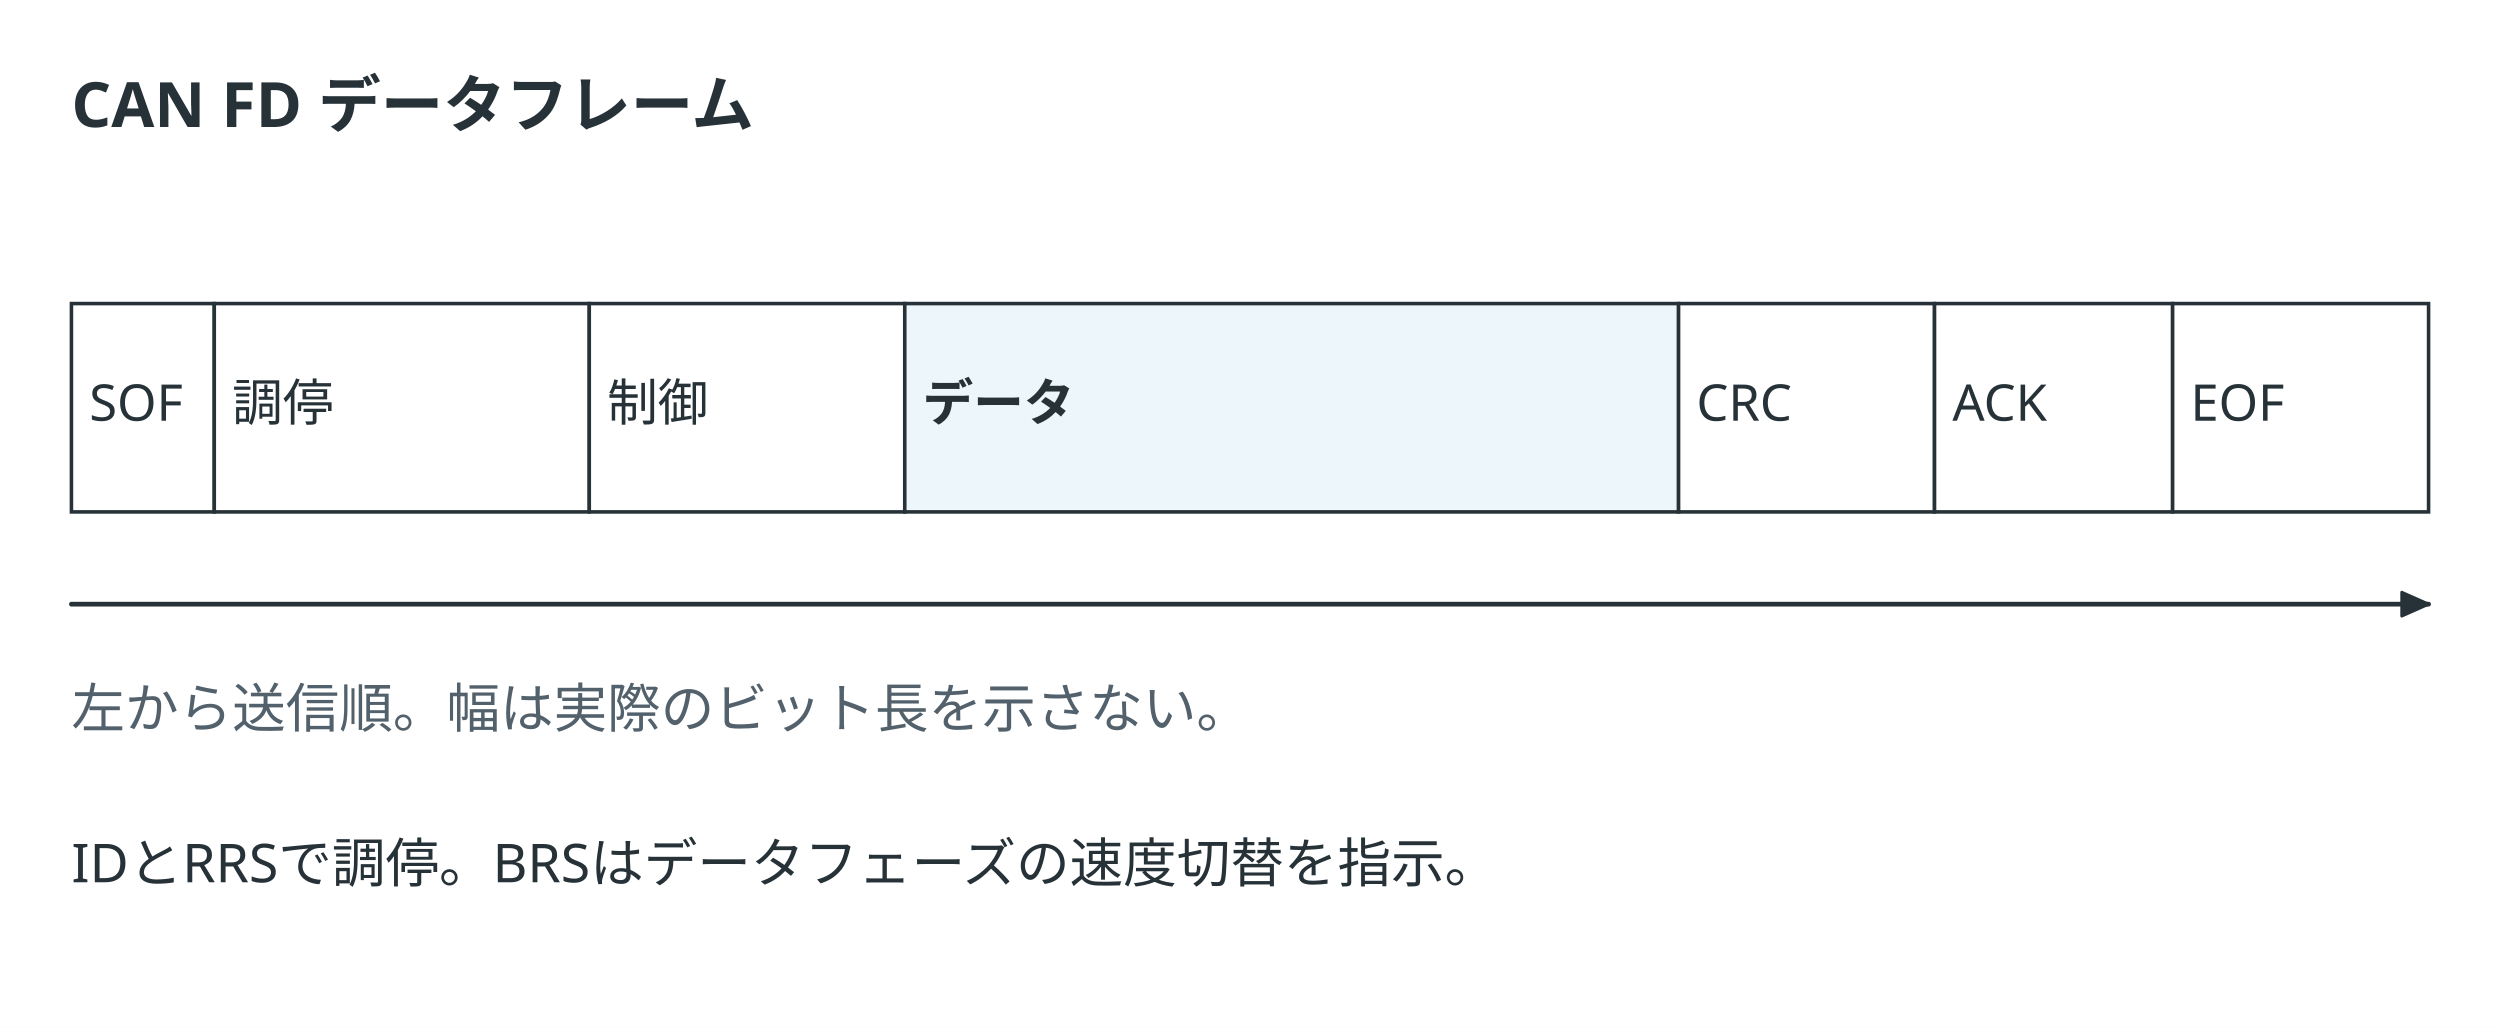
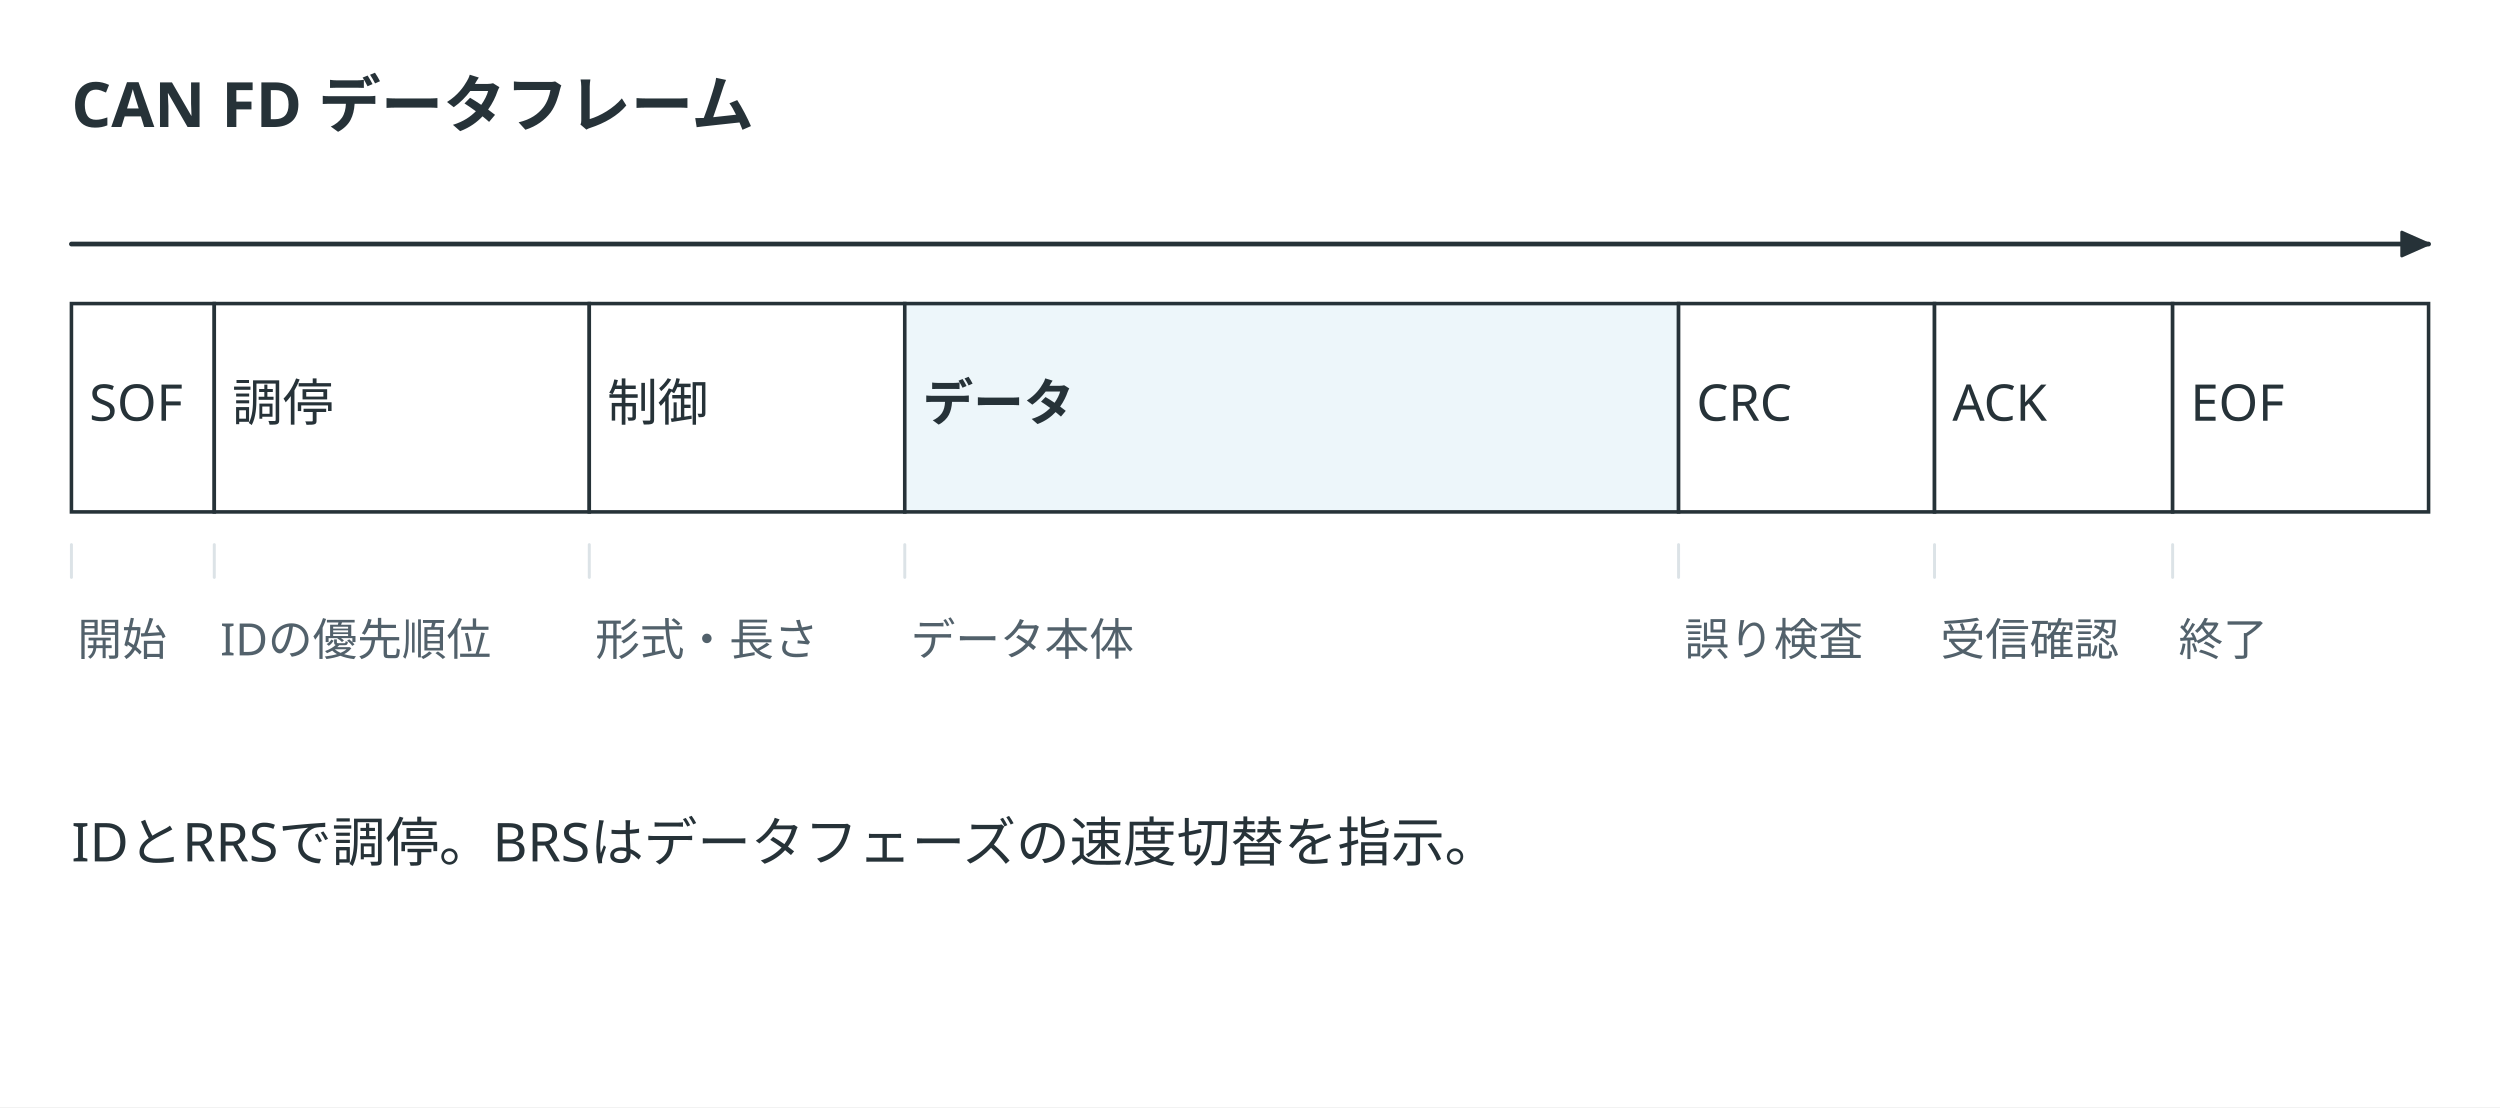
- <svg xmlns="http://www.w3.org/2000/svg" width="840" height="345" viewBox="0 0 840 345">
-   <rect width="840" height="345" fill="white" />
+ <svg xmlns="http://www.w3.org/2000/svg" width="840" height="372" viewBox="0 0 840 372">
+   <rect width="840" height="372" fill="white" />
  <rect x="24" y="102" width="48" height="70" fill="white" stroke="#263238" stroke-width="1.2" />
+   <path d="M24,183 L24,194" stroke="#DCE3E7" stroke-width="1" fill="none" stroke-linecap="round" stroke-linejoin="round" />
  <rect x="72" y="102" width="126" height="70" fill="white" stroke="#263238" stroke-width="1.2" />
+   <path d="M72,183 L72,194" stroke="#DCE3E7" stroke-width="1" fill="none" stroke-linecap="round" stroke-linejoin="round" />
  <rect x="198" y="102" width="106" height="70" fill="white" stroke="#263238" stroke-width="1.2" />
+   <path d="M198,183 L198,194" stroke="#DCE3E7" stroke-width="1" fill="none" stroke-linecap="round" stroke-linejoin="round" />
  <rect x="304" y="102" width="260" height="70" fill="#EDF6FA" stroke="#263238" stroke-width="1.2" />
+   <path d="M304,183 L304,194" stroke="#DCE3E7" stroke-width="1" fill="none" stroke-linecap="round" stroke-linejoin="round" />
  <rect x="564" y="102" width="86" height="70" fill="white" stroke="#263238" stroke-width="1.2" />
+   <path d="M564,183 L564,194" stroke="#DCE3E7" stroke-width="1" fill="none" stroke-linecap="round" stroke-linejoin="round" />
  <rect x="650" y="102" width="80" height="70" fill="white" stroke="#263238" stroke-width="1.2" />
+   <path d="M650,183 L650,194" stroke="#DCE3E7" stroke-width="1" fill="none" stroke-linecap="round" stroke-linejoin="round" />
  <rect x="730" y="102" width="86" height="70" fill="white" stroke="#263238" stroke-width="1.2" />
-   <path d="M24,203 L816,203" stroke="#263238" stroke-width="1.6" fill="none" stroke-linecap="round" stroke-linejoin="round" />
-   <path d="M816,203 L807.0,199.0 L807.0,207.0 Z" stroke="#263238" stroke-width="1" fill="#263238" stroke-linecap="round" stroke-linejoin="round" />
+   <path d="M730,183 L730,194" stroke="#DCE3E7" stroke-width="1" fill="none" stroke-linecap="round" stroke-linejoin="round" />
+   <path d="M24,82 L816,82" stroke="#263238" stroke-width="1.6" fill="none" stroke-linecap="round" stroke-linejoin="round" />
+   <path d="M816,82 L807.0,78.0 L807.0,86.0 Z" stroke="#263238" stroke-width="1" fill="#263238" stroke-linecap="round" stroke-linejoin="round" />
  <text x="24" y="42.68" font-family="Noto Sans JP,sans-serif" font-size="21" font-weight="700" fill="#263238">CAN FD データフレーム</text>
  <text x="30" y="141.36" font-family="Noto Sans JP,sans-serif" font-size="17" font-weight="400" fill="#263238">SOF</text>
+   <text x="26" y="220.2" font-family="Noto Sans JP,sans-serif" font-size="15" font-weight="400" fill="#52616B">開始</text>
  <text x="78" y="141.36" font-family="Noto Sans JP,sans-serif" font-size="17" font-weight="400" fill="#263238">調停</text>
+   <text x="74" y="220.2" font-family="Noto Sans JP,sans-serif" font-size="15" font-weight="400" fill="#52616B">IDの優先順位</text>
  <text x="204" y="141.36" font-family="Noto Sans JP,sans-serif" font-size="17" font-weight="400" fill="#263238">制御</text>
+   <text x="200" y="220.2" font-family="Noto Sans JP,sans-serif" font-size="15" font-weight="400" fill="#52616B">形式・長さ</text>
  <text x="310" y="141.36" font-family="Noto Sans JP,sans-serif" font-size="17" font-weight="700" fill="#263238">データ</text>
+   <text x="306" y="220.2" font-family="Noto Sans JP,sans-serif" font-size="15" font-weight="400" fill="#52616B">データ本体</text>
  <text x="570" y="141.36" font-family="Noto Sans JP,sans-serif" font-size="17" font-weight="400" fill="#263238">CRC</text>
+   <text x="566" y="220.2" font-family="Noto Sans JP,sans-serif" font-size="15" font-weight="400" fill="#52616B">誤り検査</text>
  <text x="656" y="141.36" font-family="Noto Sans JP,sans-serif" font-size="17" font-weight="400" fill="#263238">ACK</text>
+   <text x="652" y="220.2" font-family="Noto Sans JP,sans-serif" font-size="15" font-weight="400" fill="#52616B">受信確認</text>
  <text x="736" y="141.36" font-family="Noto Sans JP,sans-serif" font-size="17" font-weight="400" fill="#263238">EOF</text>
-   <text x="24" y="244.44" font-family="Noto Sans JP,sans-serif" font-size="18" font-weight="400" fill="#52616B">左から送信順。幅は実際のビット長を示さない。</text>
-   <text x="24" y="296.44" font-family="Noto Sans JP,sans-serif" font-size="18" font-weight="400" fill="#263238">IDとRRSで調停。BRSはデータフェーズの速度切替を指示。</text>
+   <text x="732" y="220.2" font-family="Noto Sans JP,sans-serif" font-size="15" font-weight="400" fill="#52616B">終了</text>
+   <text x="24" y="289.44" font-family="Noto Sans JP,sans-serif" font-size="18" font-weight="400" fill="#263238">IDとRRSで調停。BRSはデータフェーズの速度切替を指示。</text>
</svg>
